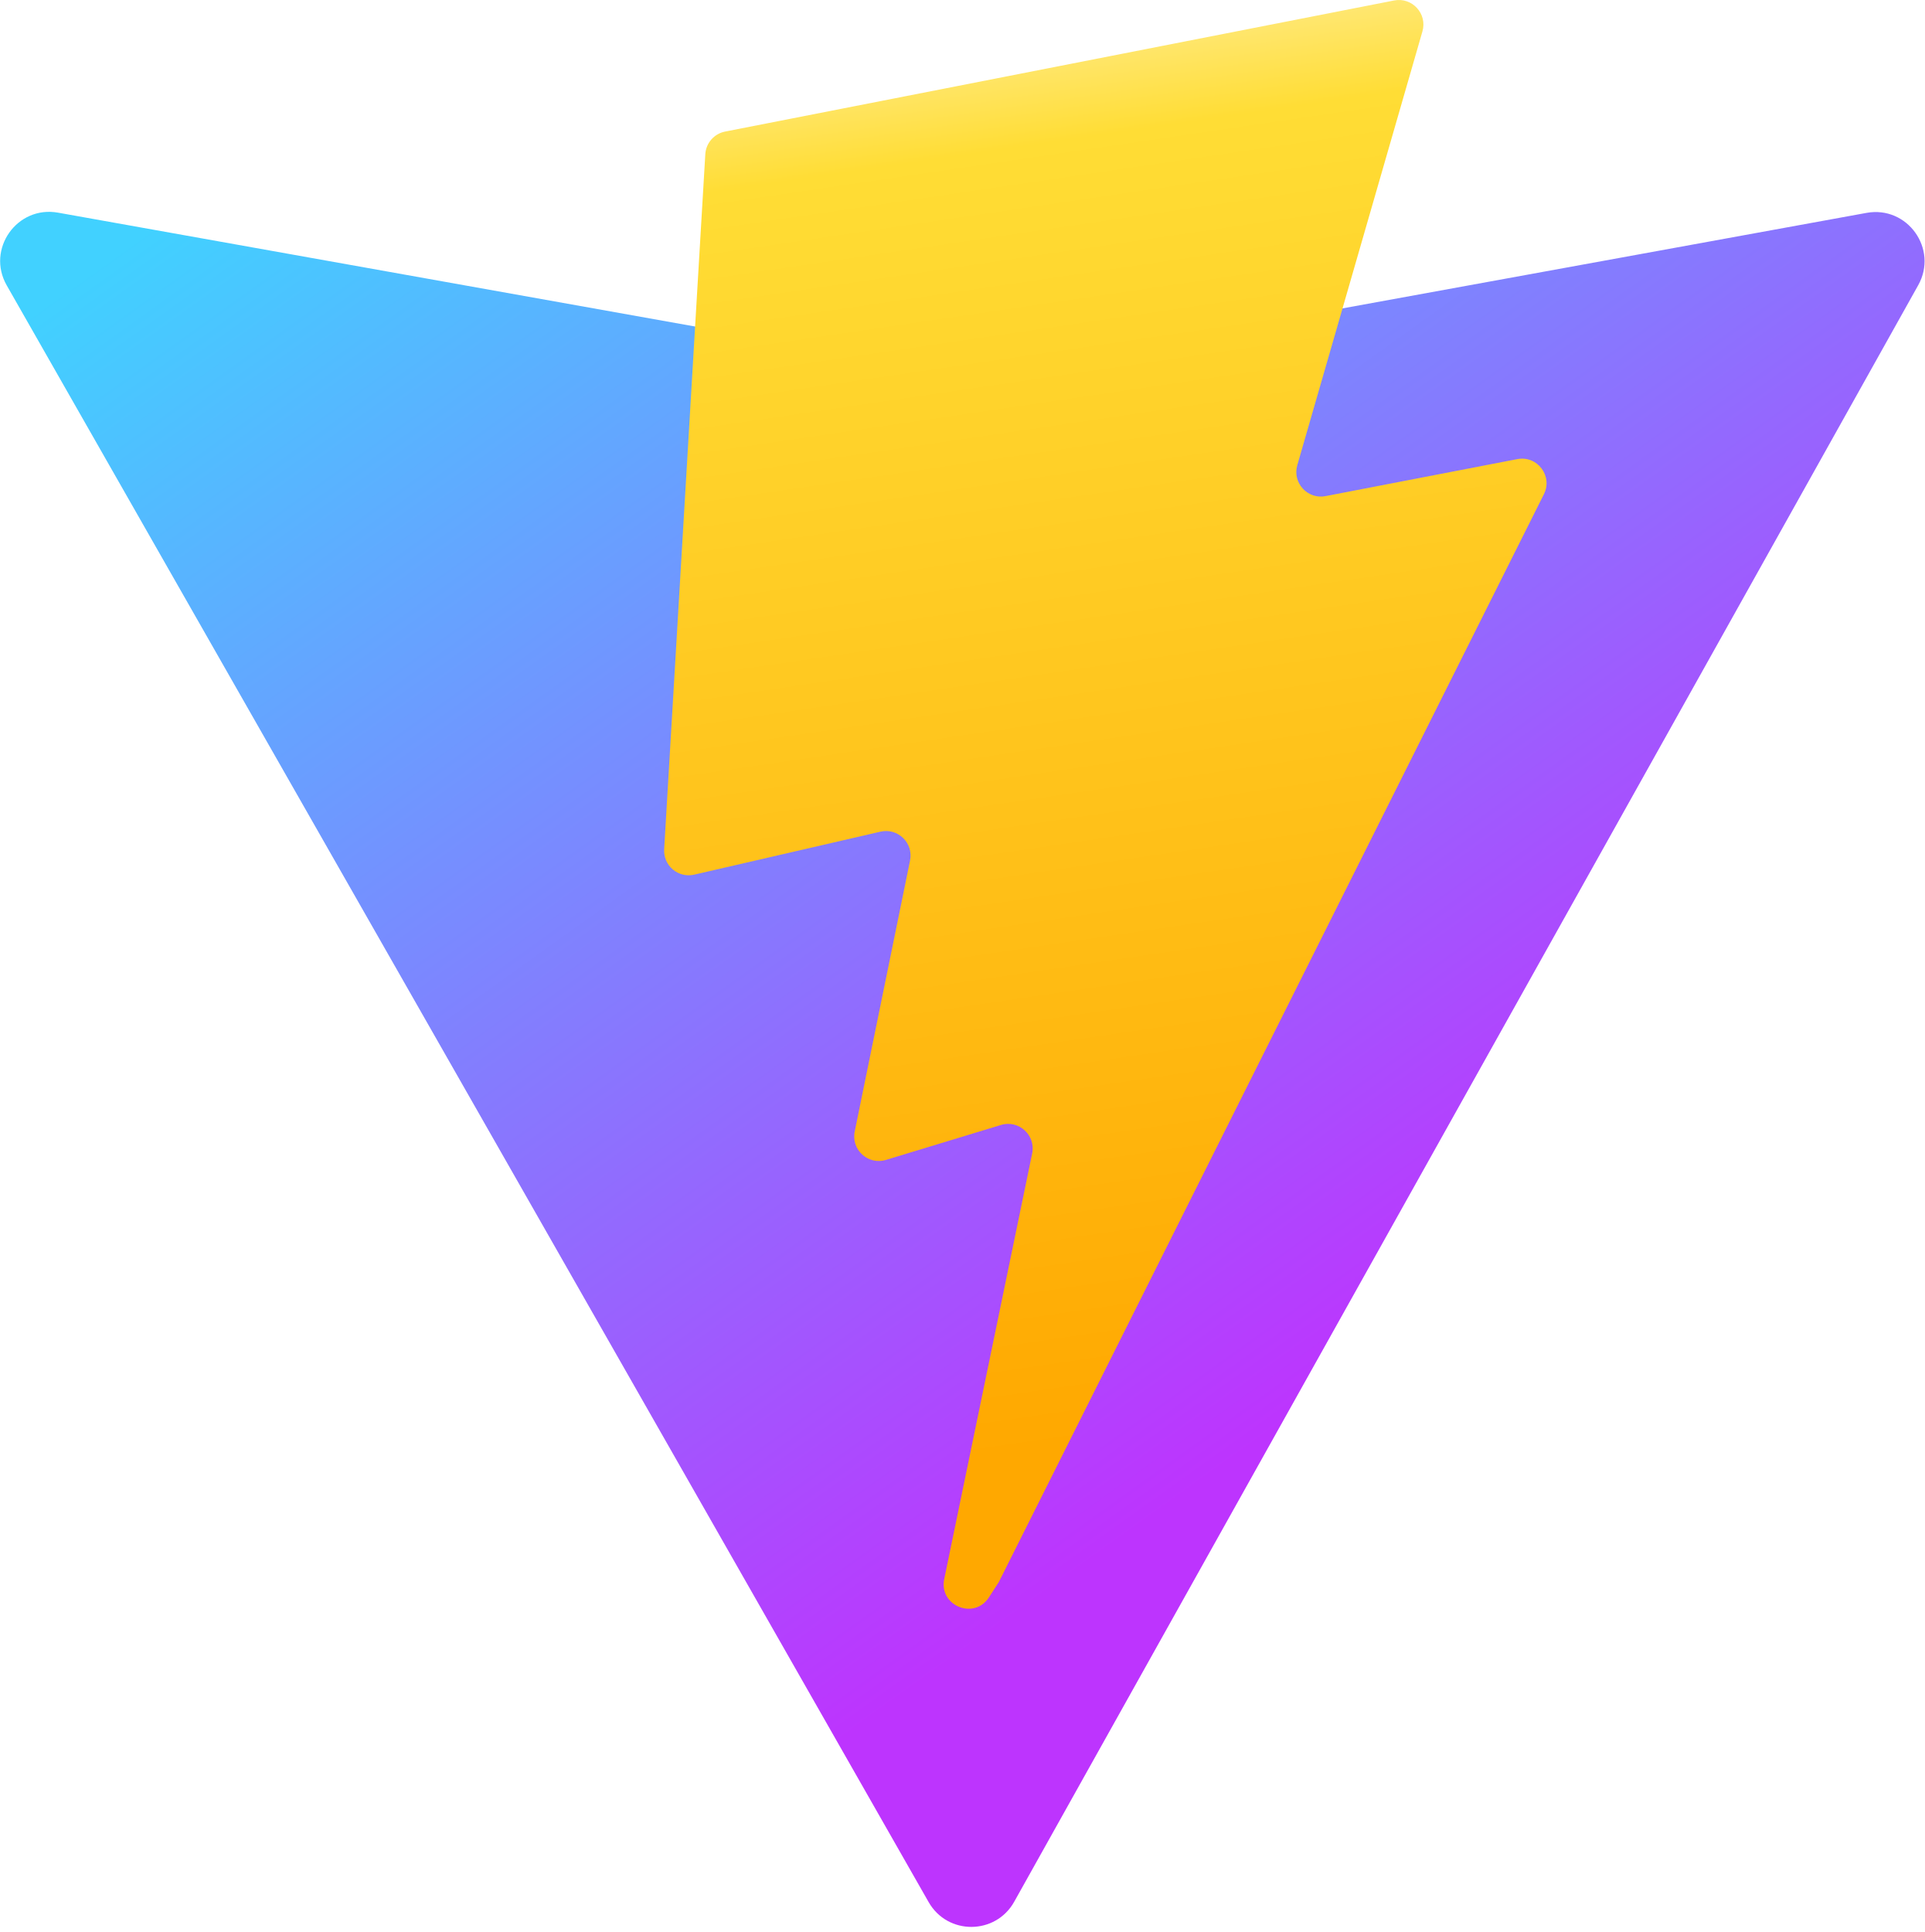
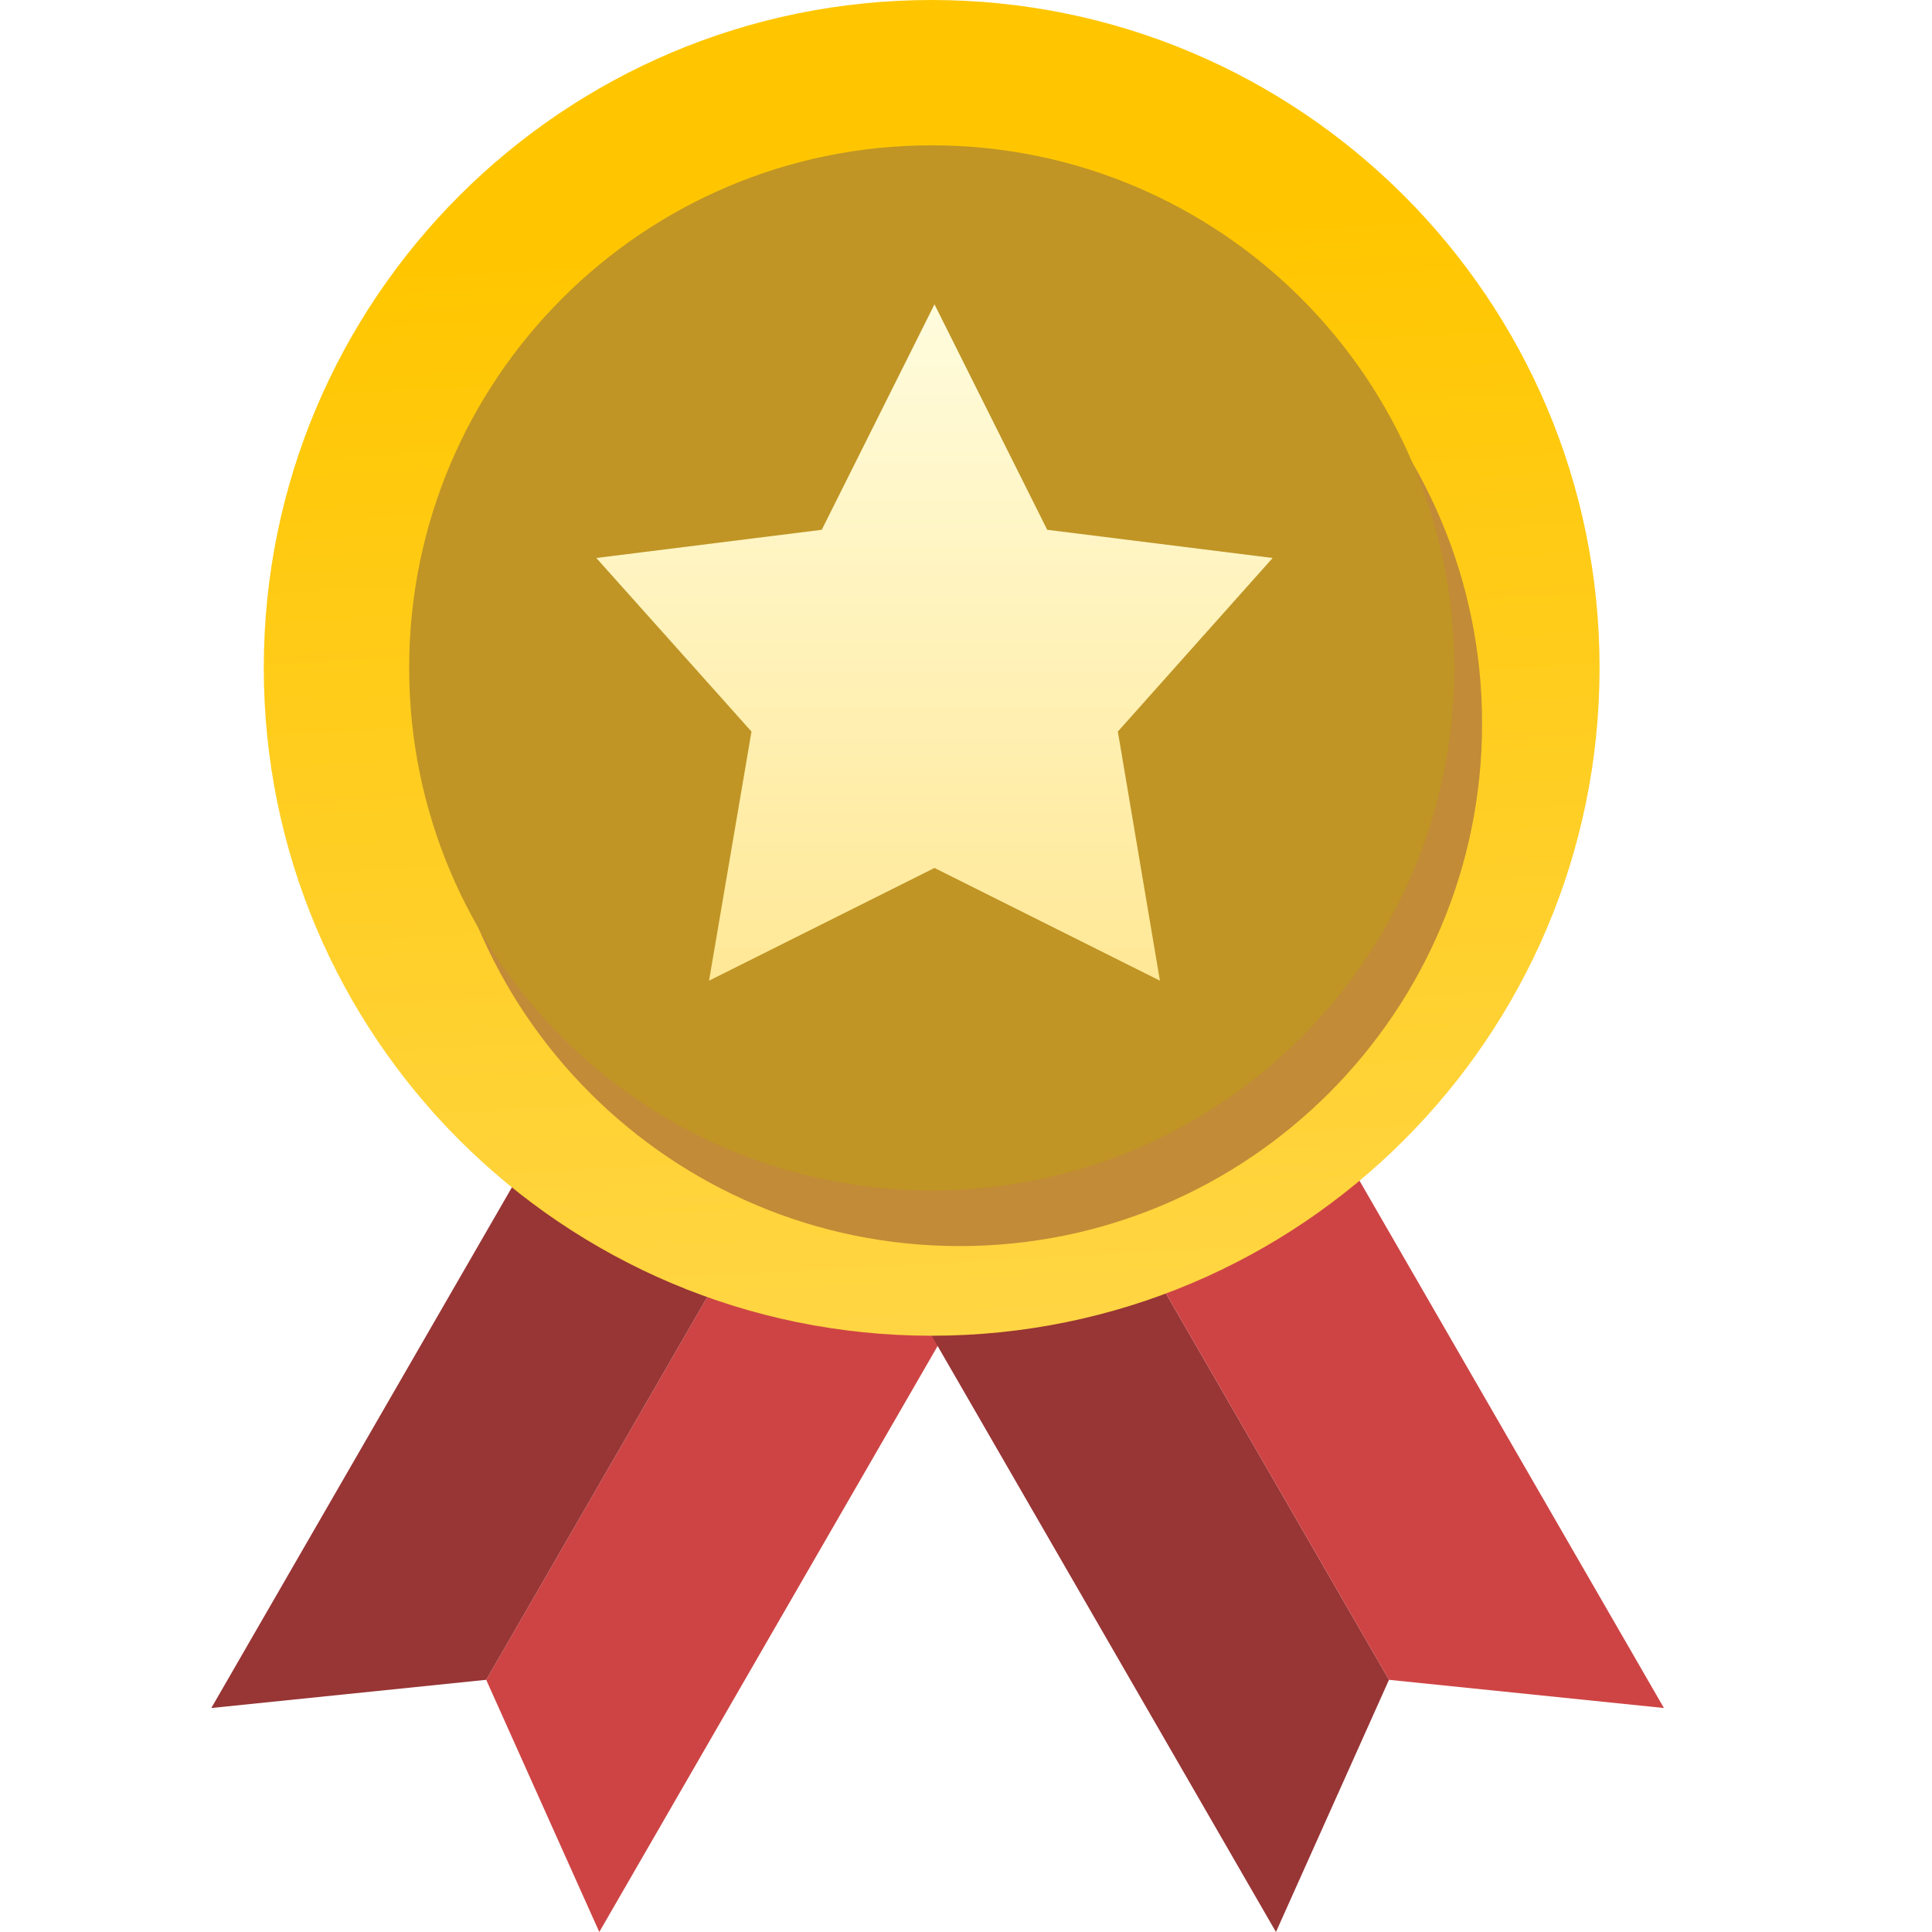
- <svg xmlns="http://www.w3.org/2000/svg" aria-hidden="true" role="img" class="iconify iconify--logos" width="31.88" height="32" preserveAspectRatio="xMidYMid meet" viewBox="0 0 256 257">
+ <svg xmlns="http://www.w3.org/2000/svg" width="800px" height="800px" viewBox="-3.5 0 32 32" fill="none">
+   <path d="M9.738 18.844L12.951 20.699L6.426 32L4.553 27.823L9.738 18.844Z" fill="#CE4444" />
+   <path d="M9.738 18.844L6.525 16.988L0 28.29L4.553 27.823L9.738 18.844Z" fill="#983535" />
+   <path d="M14.322 18.844L11.109 20.699L17.634 32L19.506 27.823L14.322 18.844Z" fill="#983535" />
+   <path d="M14.322 18.844L17.535 16.988L24.06 28.29L19.506 27.823L14.322 18.844Z" fill="#CE4444" />
+   <path d="M22.994 11.062C22.994 17.172 18.041 22.124 11.931 22.124C5.822 22.124 0.869 17.172 0.869 11.062C0.869 4.953 5.822 0 11.931 0C18.041 0 22.994 4.953 22.994 11.062Z" fill="url(#paint0_linear_103_1801)" />
+   <path d="M20.567 11.062C20.567 15.831 16.7 19.697 11.931 19.697C7.162 19.697 3.296 15.831 3.296 11.062C3.296 6.293 7.162 2.427 11.931 2.427C16.7 2.427 20.567 6.293 20.567 11.062Z" fill="#A88300" />
+   <path d="M21.048 11.984C21.048 16.764 17.173 20.639 12.393 20.639C7.613 20.639 3.737 16.764 3.737 11.984C3.737 7.204 7.613 3.329 12.393 3.329C17.173 3.329 21.048 7.204 21.048 11.984Z" fill="#C28B37" />
+   <path d="M20.587 11.062C20.587 15.842 16.712 19.717 11.932 19.717C7.152 19.717 3.277 15.842 3.277 11.062C3.277 6.282 7.152 2.407 11.932 2.407C16.712 2.407 20.587 6.282 20.587 11.062Z" fill="#C09525" />
+   <path d="M11.978 5.041L13.845 8.775L17.579 9.242L15.015 12.117L15.712 16.243L11.978 14.376L8.244 16.243L8.947 12.117L6.377 9.242L10.111 8.775L11.978 5.041Z" fill="url(#paint1_linear_103_1801)" />
  <defs>
-     <linearGradient id="IconifyId1813088fe1fbc01fb466" x1="-.828%" x2="57.636%" y1="7.652%" y2="78.411%">
-       <stop offset="0%" stop-color="#41D1FF" />
-       <stop offset="100%" stop-color="#BD34FE" />
+     <linearGradient id="paint0_linear_103_1801" x1="11.18" y1="4.032" x2="12.681" y2="31.965" gradientUnits="userSpaceOnUse">
+       <stop stop-color="#FFC600" />
+       <stop offset="1" stop-color="#FFDE69" />
    </linearGradient>
-     <linearGradient id="IconifyId1813088fe1fbc01fb467" x1="43.376%" x2="50.316%" y1="2.242%" y2="89.03%">
-       <stop offset="0%" stop-color="#FFEA83" />
-       <stop offset="8.333%" stop-color="#FFDD35" />
-       <stop offset="100%" stop-color="#FFA800" />
+     <linearGradient id="paint1_linear_103_1801" x1="11.978" y1="5.041" x2="11.978" y2="16.243" gradientUnits="userSpaceOnUse">
+       <stop stop-color="#FFFCDD" />
+       <stop offset="1" stop-color="#FFE896" />
    </linearGradient>
  </defs>
-   <path fill="url(#IconifyId1813088fe1fbc01fb466)" d="M255.153 37.938L134.897 252.976c-2.483 4.44-8.862 4.466-11.382.048L.875 37.958c-2.746-4.814 1.371-10.646 6.827-9.67l120.385 21.517a6.537 6.537 0 0 0 2.322-.004l117.867-21.483c5.438-.991 9.574 4.796 6.877 9.62Z" />
-   <path fill="url(#IconifyId1813088fe1fbc01fb467)" d="M185.432.063L96.44 17.501a3.268 3.268 0 0 0-2.634 3.014l-5.474 92.456a3.268 3.268 0 0 0 3.997 3.378l24.777-5.718c2.318-.535 4.413 1.507 3.936 3.838l-7.361 36.047c-.495 2.426 1.782 4.5 4.151 3.78l15.304-4.649c2.372-.72 4.652 1.36 4.15 3.788l-11.698 56.621c-.732 3.542 3.979 5.473 5.943 2.437l1.313-2.028l72.516-144.72c1.215-2.423-.88-5.186-3.54-4.672l-25.505 4.922c-2.396.462-4.435-1.77-3.759-4.114l16.646-57.705c.677-2.35-1.37-4.583-3.769-4.113Z" />
</svg>
